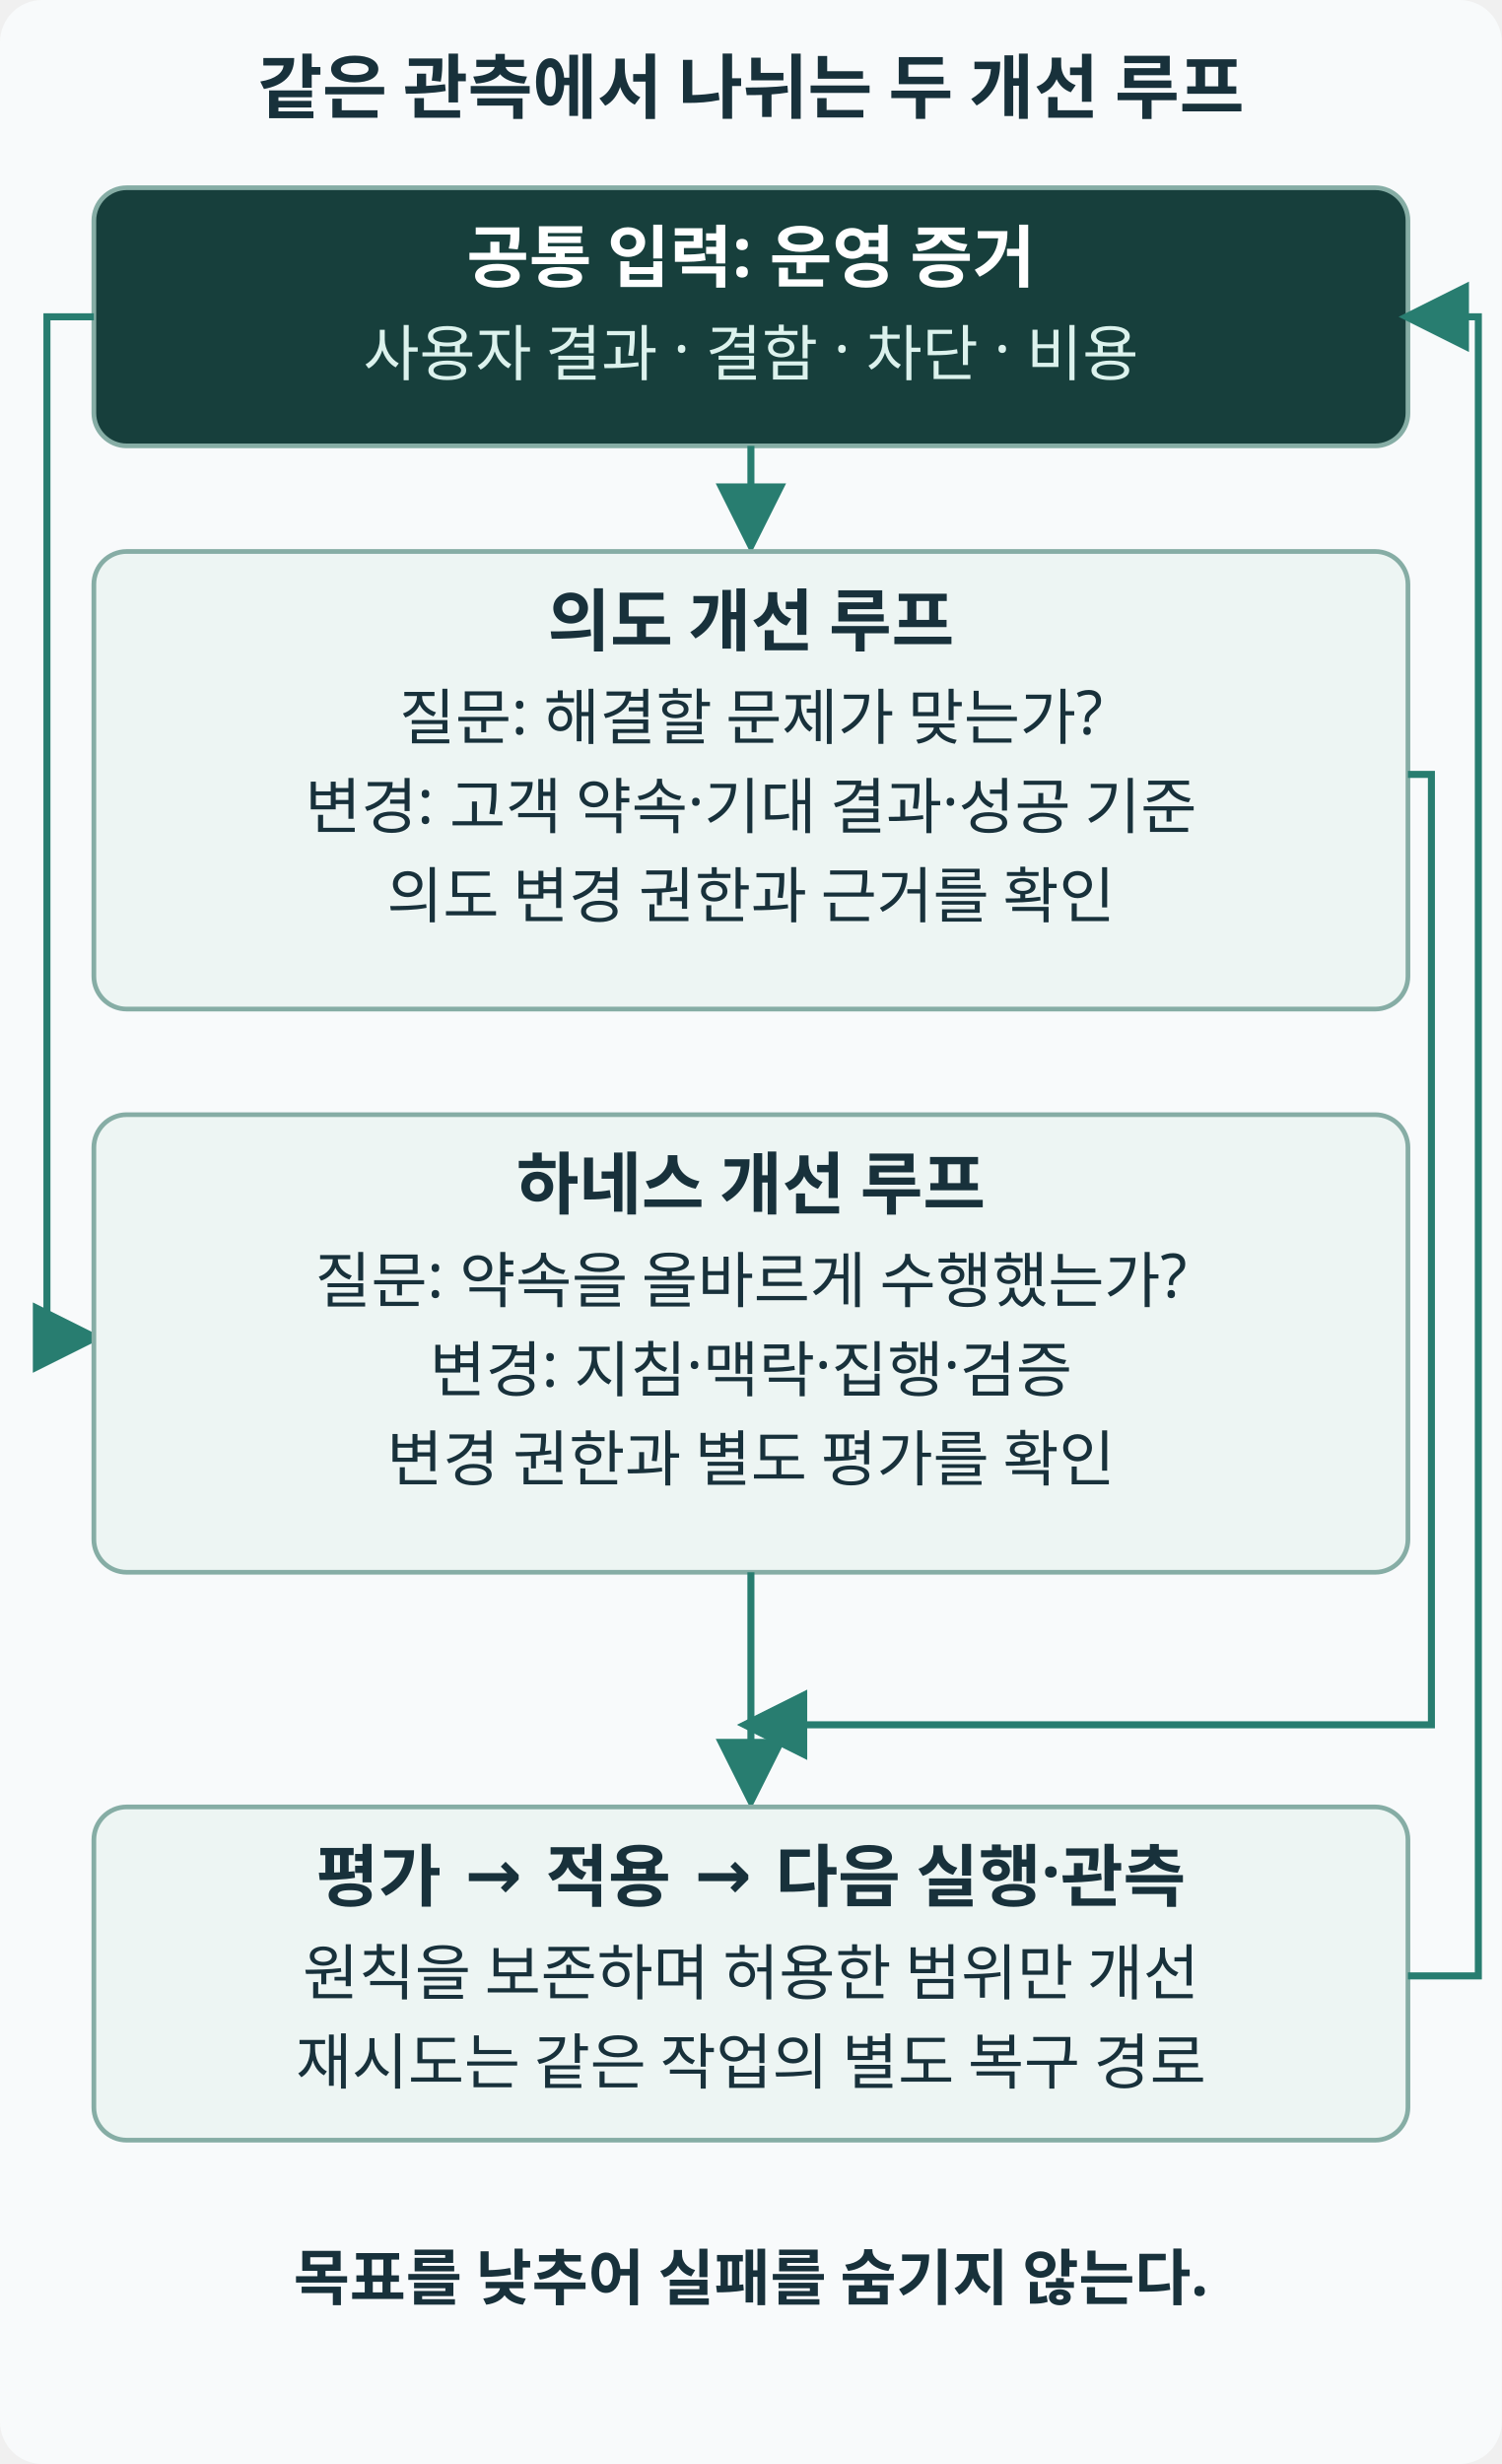
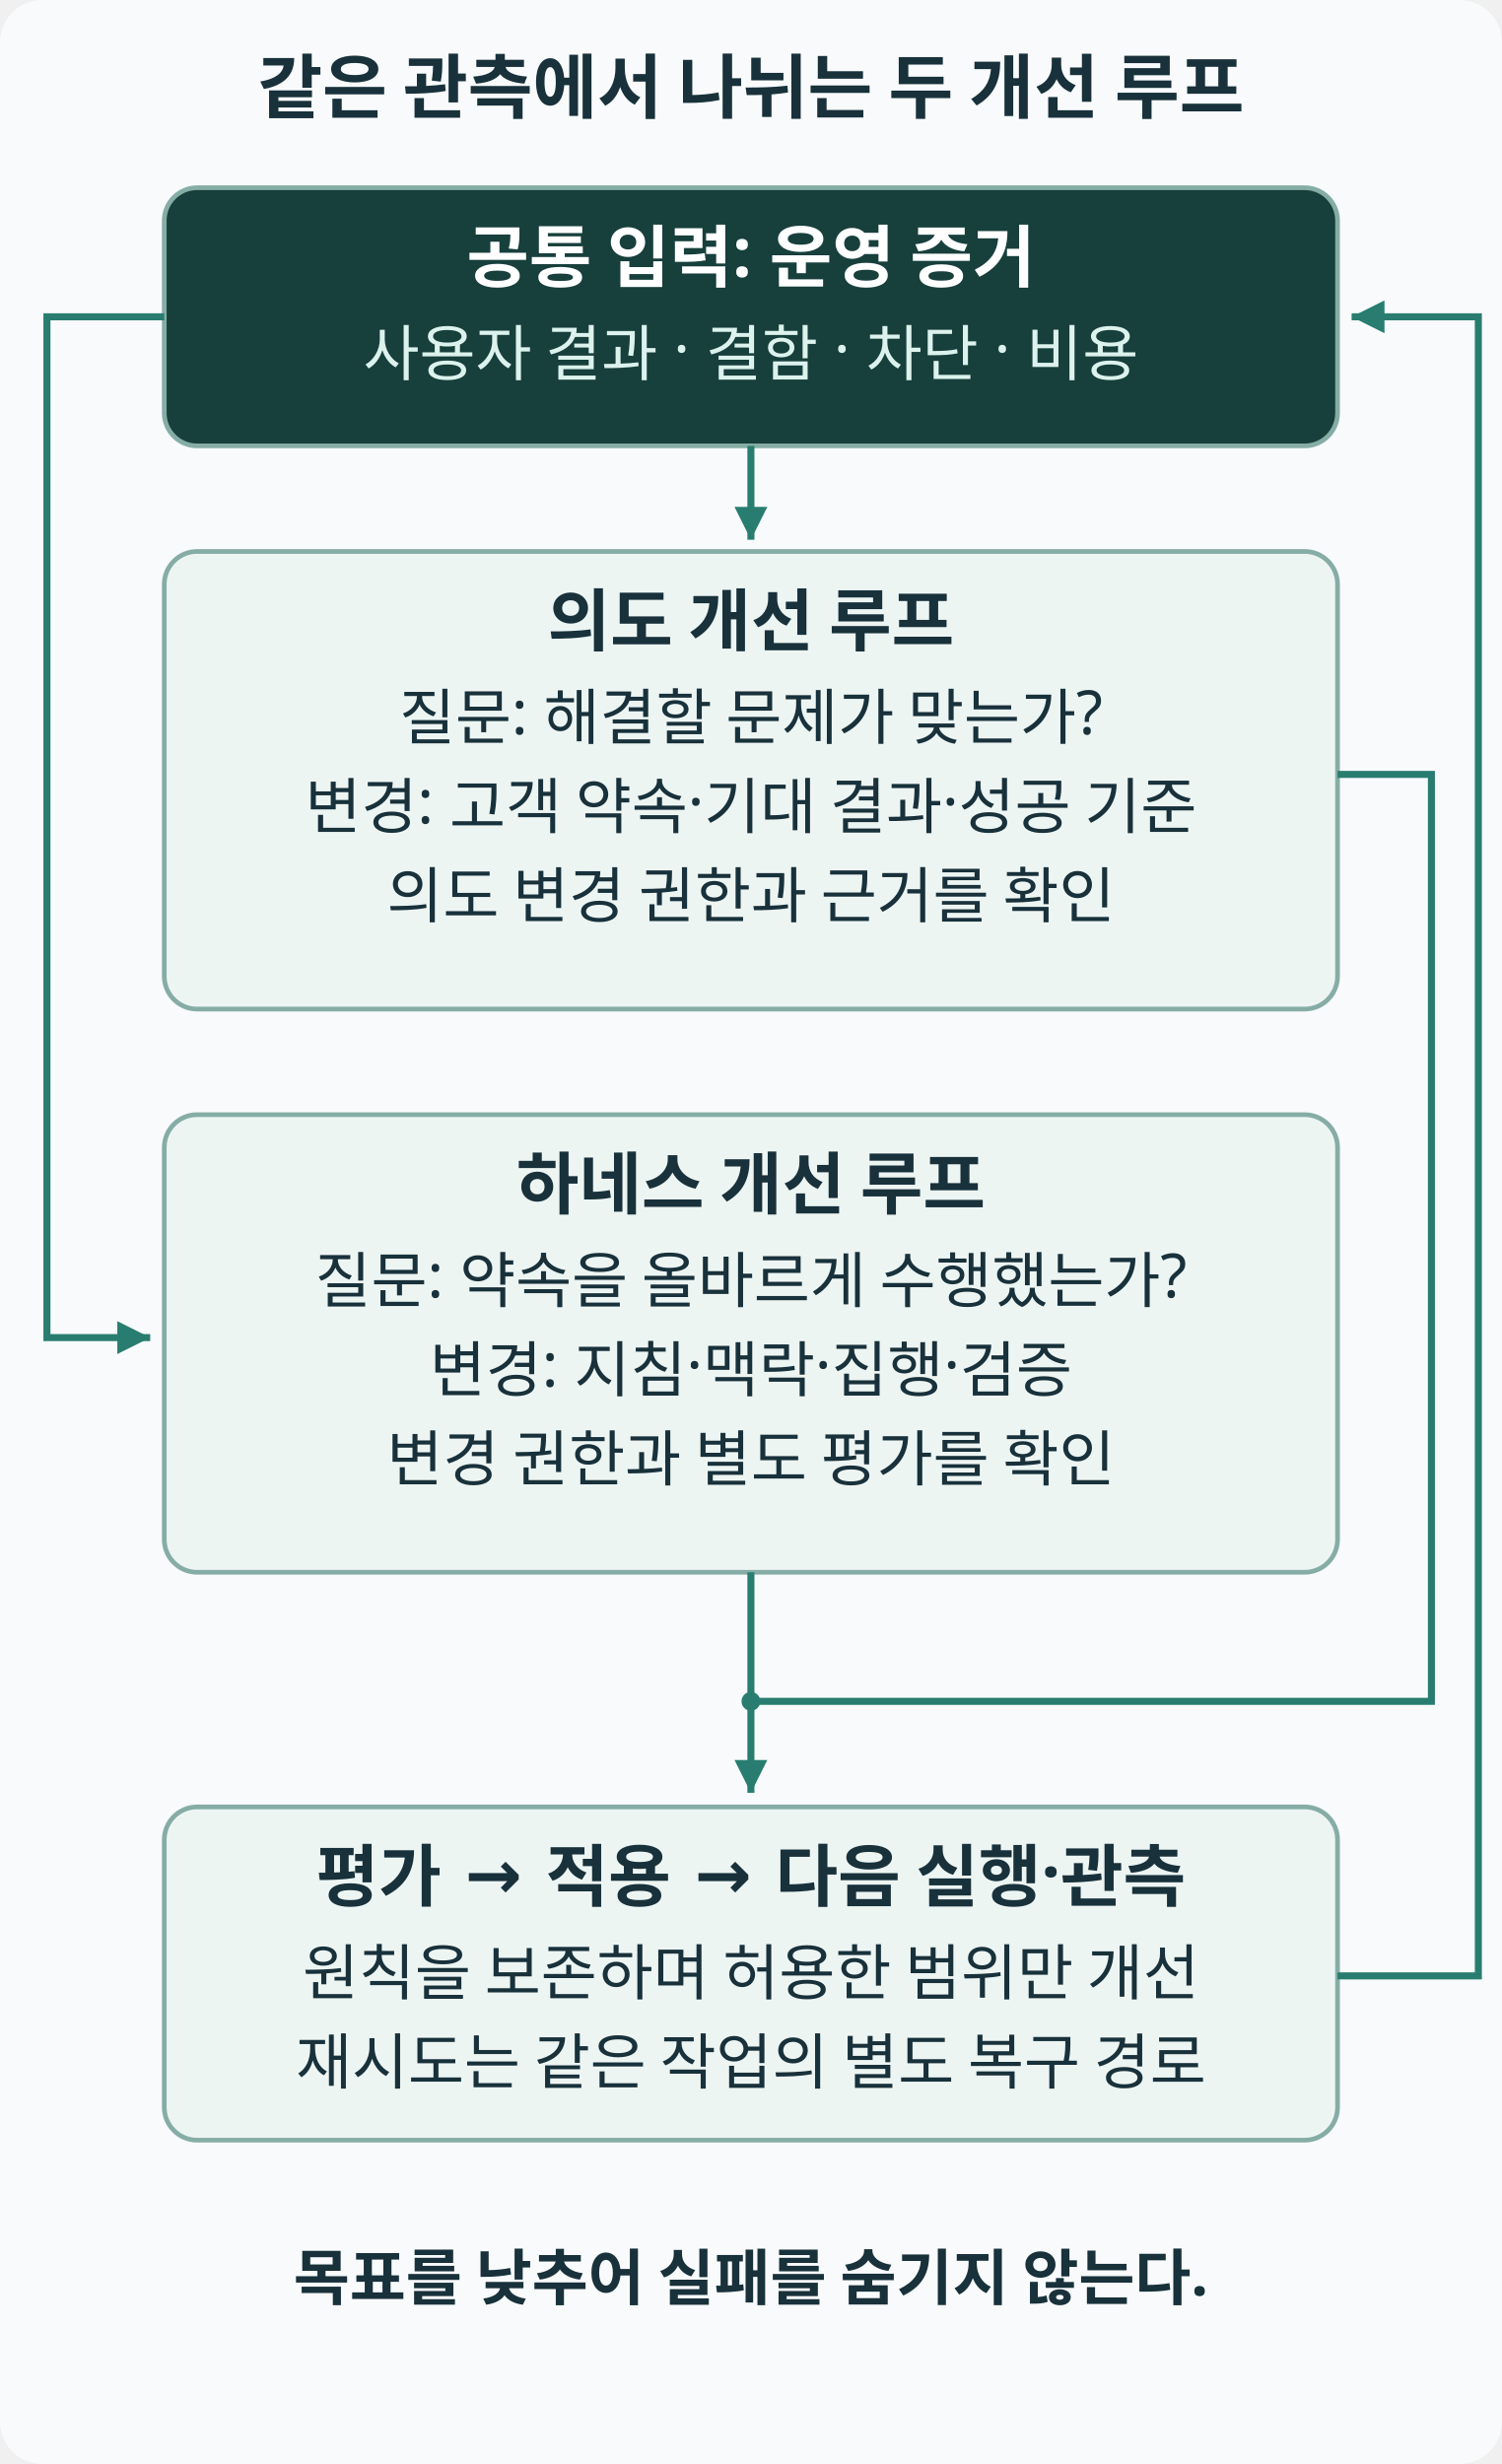
<svg xmlns="http://www.w3.org/2000/svg" width="640" height="1050" viewBox="0 0 640 1050" role="img" aria-labelledby="title desc">
  <defs>
-     <marker id="arrow" markerWidth="10" markerHeight="10" refX="8" refY="5" orient="auto">
-       <path d="M0 0 L10 5 L0 10 Z" fill="#287d70" />
+     <marker id="arrow" markerUnits="userSpaceOnUse" markerWidth="14" markerHeight="14" viewBox="0 0 14 14" refX="14" refY="7" orient="auto">
+       <path d="M0 0 L14 7 L0 14 Z" fill="#287d70" />
    </marker>
  </defs>
  <rect width="640" height="1050" rx="18" fill="#f8fafb" />
  <g font-family="Apple SD Gothic Neo, Noto Sans KR, Malgun Gothic, sans-serif">
    <text x="320" y="48" text-anchor="middle" font-size="30" font-weight="700" fill="#18313b">같은 관측에서 나뉘는 두 개선 루프</text>
-     <rect x="40" y="80" width="560" height="110" rx="14" fill="#173f3c" stroke="#86ada5" stroke-width="2" />
+     <rect x="70" y="80" width="500" height="110" rx="14" fill="#173f3c" stroke="#86ada5" stroke-width="2" />
    <text x="320.0" y="120" text-anchor="middle" font-size="29" font-weight="700" fill="#ffffff">공통 입력: 운영 증거</text>
    <text x="320.0" y="160" text-anchor="middle" font-size="26" font-weight="400" fill="#dcf2ed">사용자 결과 · 결함 · 차단 · 비용</text>
    <path d="M320 190 V230" fill="none" stroke="#287d70" stroke-width="3" marker-end="url(#arrow)" />
-     <rect x="40" y="235" width="560" height="195" rx="14" fill="#edf5f3" stroke="#86ada5" stroke-width="2" />
+     <rect x="70" y="235" width="500" height="195" rx="14" fill="#edf5f3" stroke="#86ada5" stroke-width="2" />
    <text x="320.0" y="275" text-anchor="middle" font-size="29" font-weight="700" fill="#18313b">의도 개선 루프</text>
    <text x="320.0" y="315" text-anchor="middle" font-size="26" font-weight="400" fill="#18313b">질문: 해결할 문제가 맞는가?</text>
    <text x="320.0" y="353" text-anchor="middle" font-size="26" font-weight="400" fill="#18313b">변경: 고객 약속·기대 결과·성공 기준</text>
    <text x="320.0" y="391" text-anchor="middle" font-size="26" font-weight="400" fill="#18313b">의도 변경 권한과 근거를 확인</text>
-     <path d="M40 135 H20 V570 H38" fill="none" stroke="#287d70" stroke-width="3" marker-end="url(#arrow)" />
-     <path d="M600 330 H610 V735 H320" fill="none" stroke="#287d70" stroke-width="3" marker-end="url(#arrow)" />
-     <rect x="40" y="475" width="560" height="195" rx="14" fill="#edf5f3" stroke="#86ada5" stroke-width="2" />
+     <path d="M70 135 H20 V570 H64" fill="none" stroke="#287d70" stroke-width="3" marker-end="url(#arrow)" />
+     <path d="M570 330 H610 V725 H320" fill="none" stroke="#287d70" stroke-width="3" />
+     <rect x="70" y="475" width="500" height="195" rx="14" fill="#edf5f3" stroke="#86ada5" stroke-width="2" />
    <text x="320.0" y="515" text-anchor="middle" font-size="29" font-weight="700" fill="#18313b">하네스 개선 루프</text>
    <text x="320.0" y="555" text-anchor="middle" font-size="26" font-weight="400" fill="#18313b">질문: 약속을 올바르게 수행했는가?</text>
    <text x="320.0" y="593" text-anchor="middle" font-size="26" font-weight="400" fill="#18313b">변경: 지침·맥락·집행·검증</text>
    <text x="320.0" y="631" text-anchor="middle" font-size="26" font-weight="400" fill="#18313b">변경 권한과 별도 평가를 확인</text>
-     <path d="M320 670 V765" fill="none" stroke="#287d70" stroke-width="3" marker-end="url(#arrow)" />
-     <rect x="40" y="770" width="560" height="142" rx="14" fill="#edf5f3" stroke="#86ada5" stroke-width="2" />
+     <path d="M320 670 V725" fill="none" stroke="#287d70" stroke-width="3" />
+     <circle cx="320" cy="725" r="4" fill="#287d70" />
+     <path d="M320 725 V764" fill="none" stroke="#287d70" stroke-width="3" marker-end="url(#arrow)" />
+     <rect x="70" y="770" width="500" height="142" rx="14" fill="#edf5f3" stroke="#86ada5" stroke-width="2" />
    <text x="320.0" y="810" text-anchor="middle" font-size="29" font-weight="700" fill="#18313b">평가 → 적용 → 다음 실행·관측</text>
    <text x="320.0" y="850" text-anchor="middle" font-size="26" font-weight="400" fill="#18313b">원칙을 보존하며 허용한 범위만 개선</text>
    <text x="320.0" y="888" text-anchor="middle" font-size="26" font-weight="400" fill="#18313b">재시도는 같은 작업의 별도 복구 경로</text>
-     <path d="M600 842 H630 V135 H602" fill="none" stroke="#287d70" stroke-width="3" marker-end="url(#arrow)" />
+     <path d="M570 842 H630 V135 H576" fill="none" stroke="#287d70" stroke-width="3" marker-end="url(#arrow)" />
    <text x="320" y="980" text-anchor="middle" font-size="26" font-weight="700" fill="#18313b">목표를 낮추어 실패를 숨기지 않는다.</text>
  </g>
</svg>
